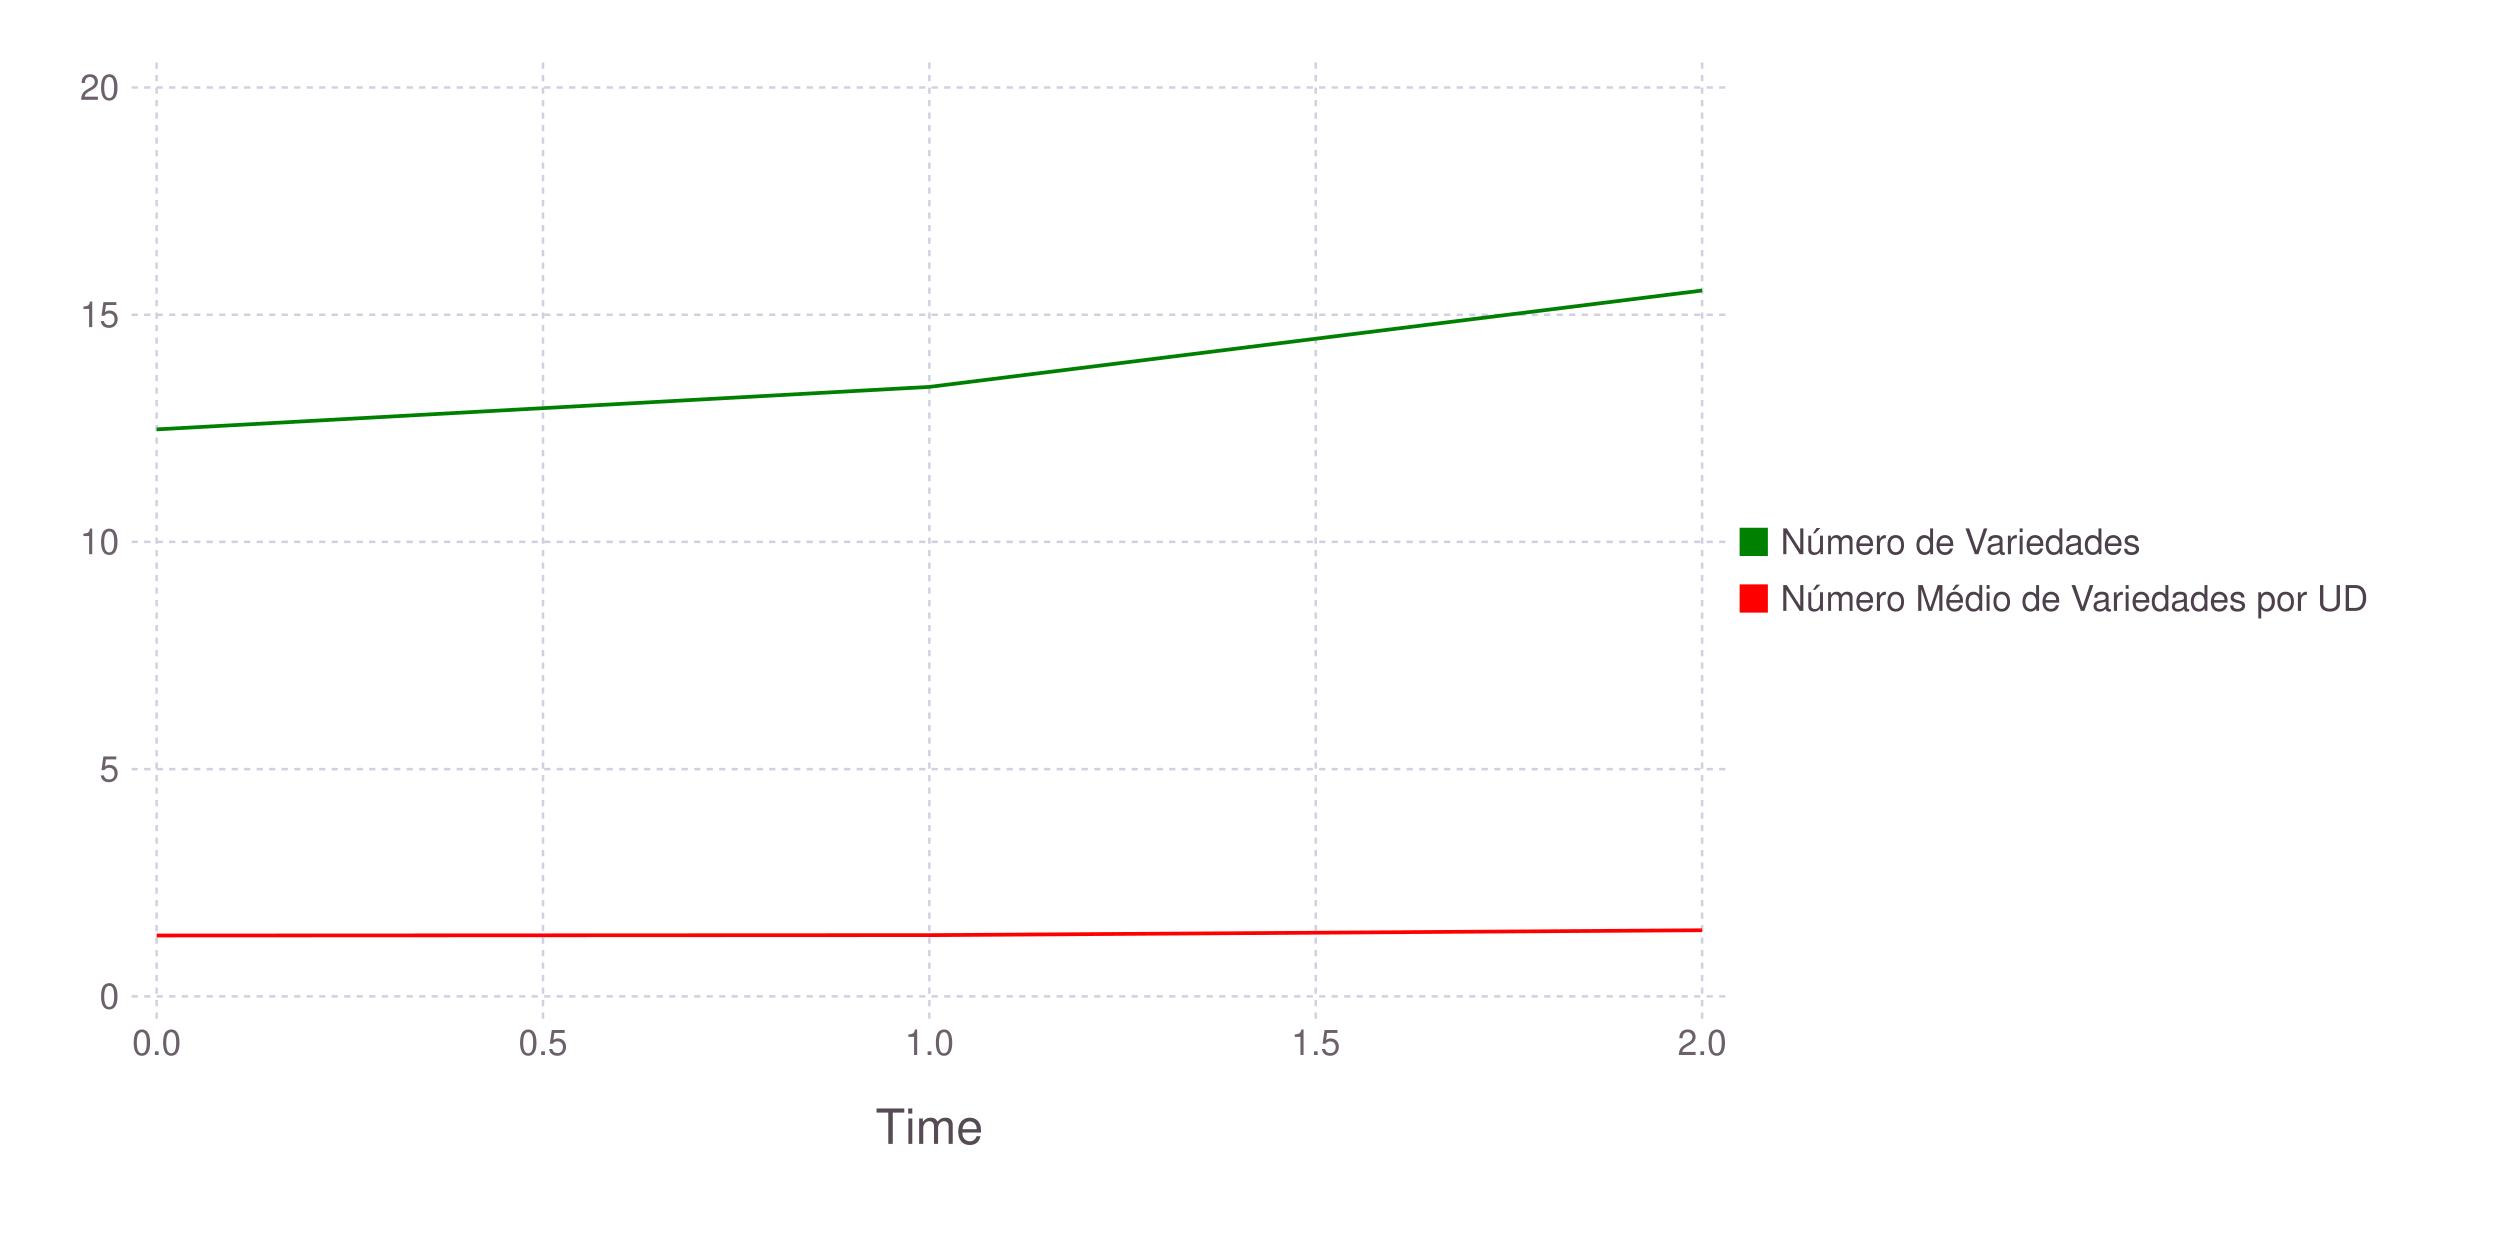
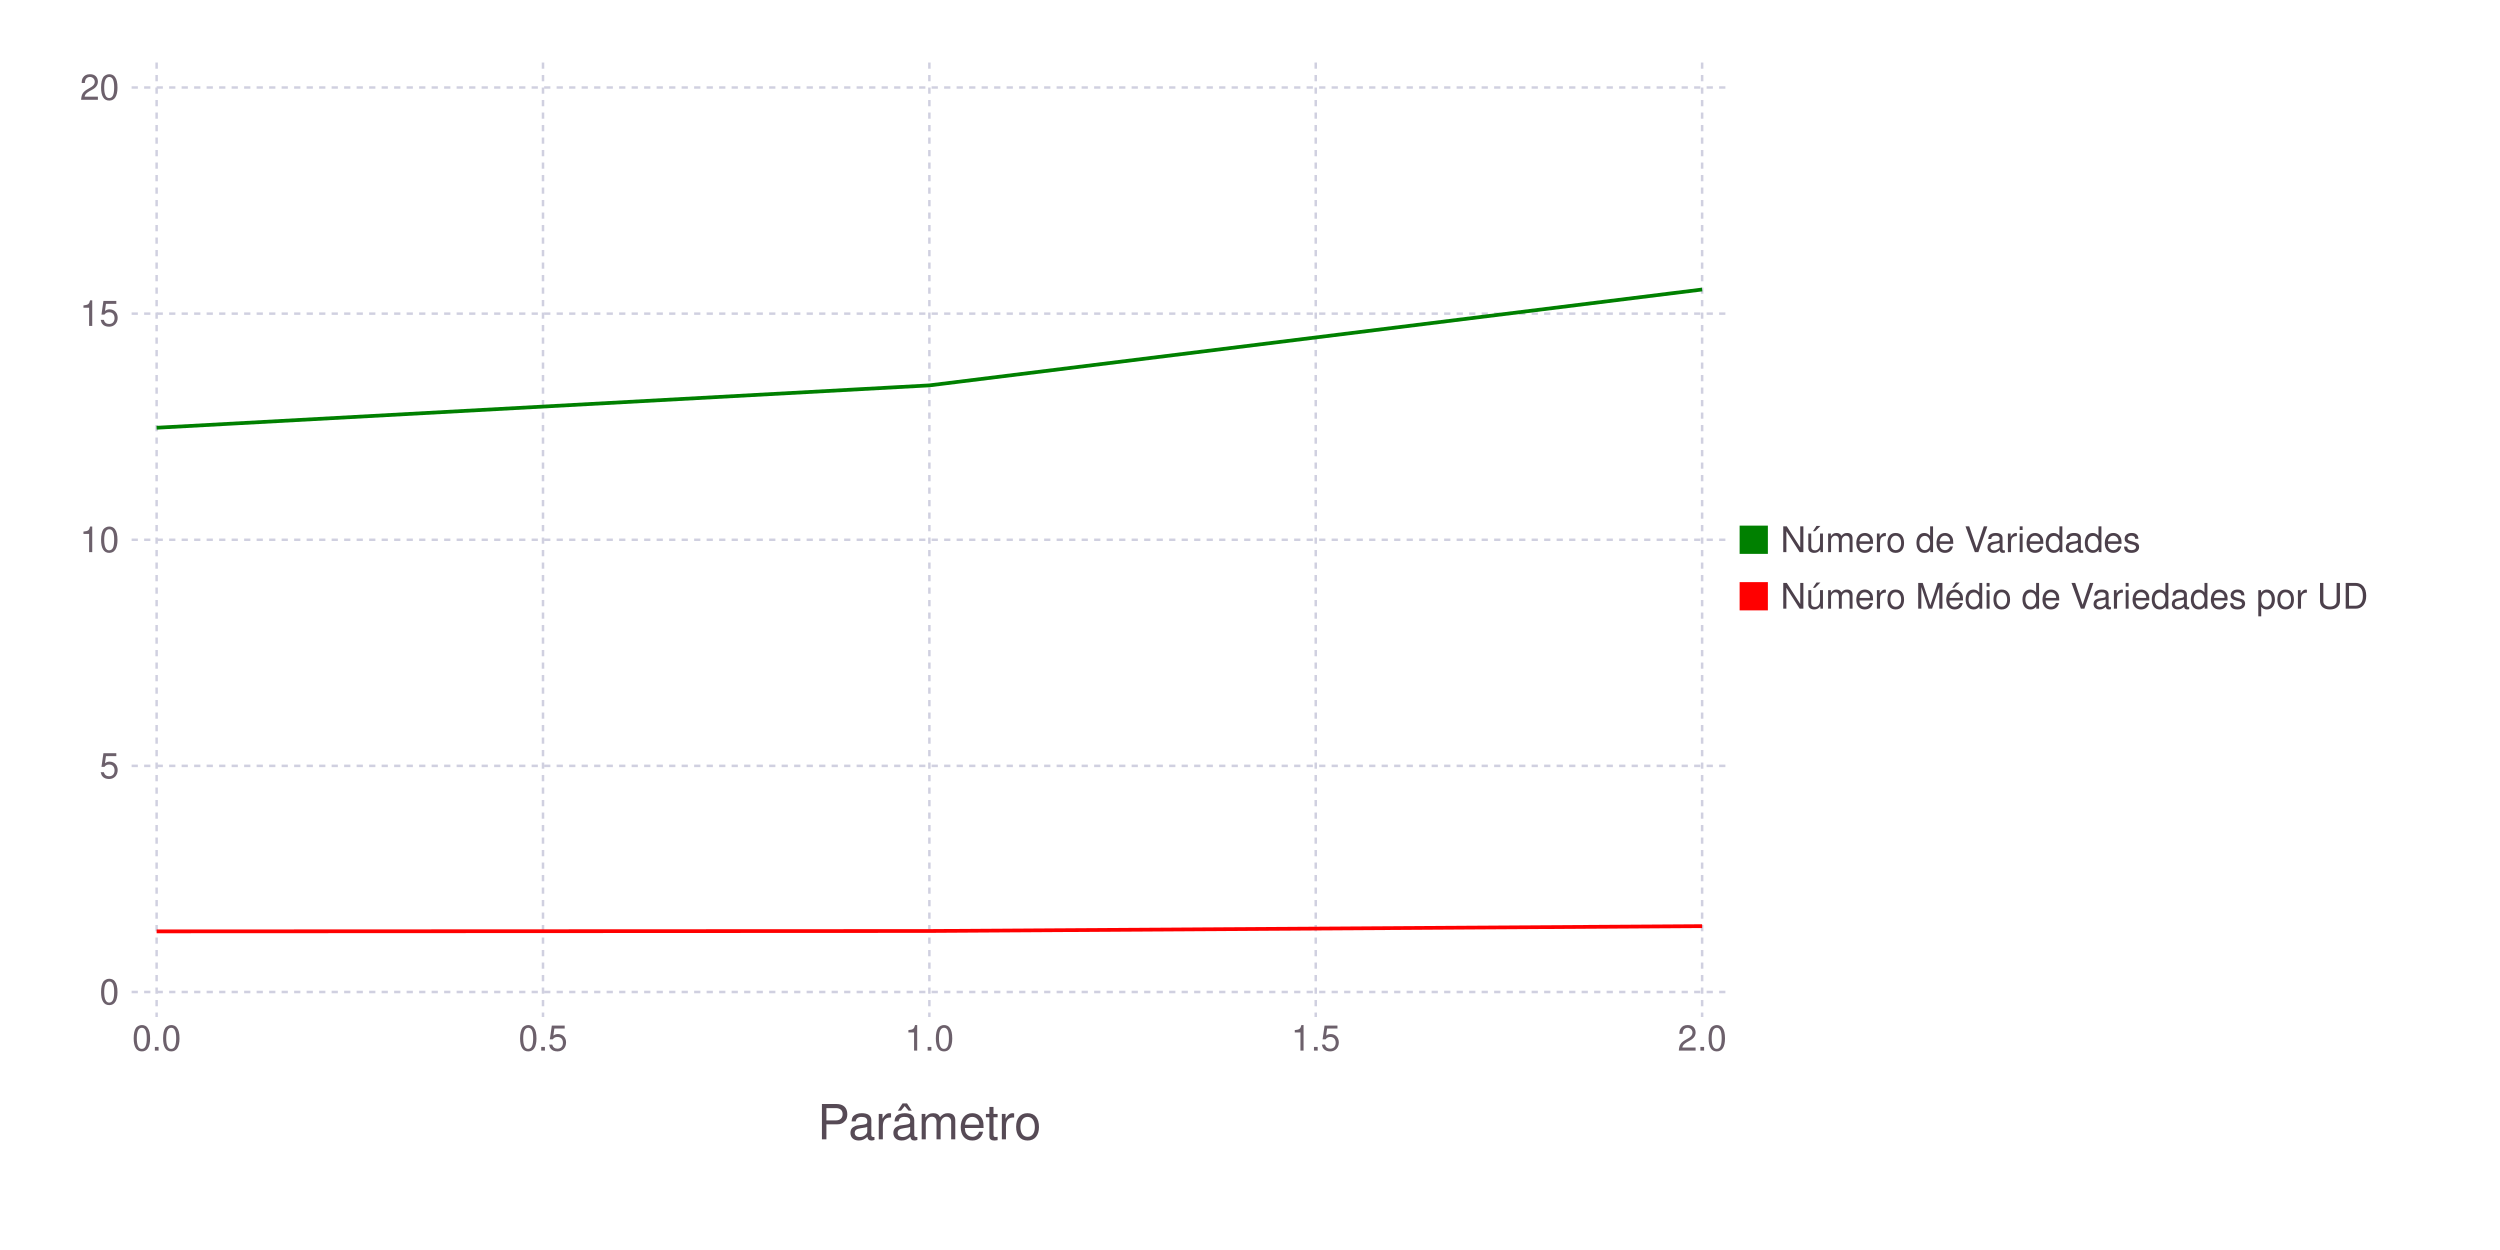
<svg xmlns="http://www.w3.org/2000/svg" version="1.2" width="200mm" height="100mm" viewBox="0 0 200 100" stroke="none" fill="#000000" stroke-width="0.3" font-size="3.88">
-   <g class="plotroot xscalable yscalable" id="img-4a5fe20d-1">
-     <g font-size="3.88" font-family="'PT Sans','Helvetica Neue','Helvetica',sans-serif" fill="#564A55" stroke="#000000" stroke-opacity="0.000" id="img-4a5fe20d-2">
-       <text x="74.35" y="89.18" text-anchor="middle" dy="0.6em">Time</text>
+   <g class="plotroot xscalable yscalable" id="img-05628a8a-1">
+     <g font-size="3.88" font-family="'PT Sans','Helvetica Neue','Helvetica',sans-serif" fill="#564A55" stroke="#000000" stroke-opacity="0.000" id="img-05628a8a-2">
+       <text x="74.35" y="88.82" text-anchor="middle" dy="0.6em">Parâmetro</text>
    </g>
-     <g class="guide xlabels" font-size="2.82" font-family="'PT Sans Caption','Helvetica Neue','Helvetica',sans-serif" fill="#6C606B" id="img-4a5fe20d-3">
-       <text x="12.53" y="82.71" text-anchor="middle" dy="0.6em">0.0</text>
-       <text x="43.44" y="82.71" text-anchor="middle" dy="0.6em">0.5</text>
-       <text x="74.35" y="82.71" text-anchor="middle" dy="0.6em">1.0</text>
-       <text x="105.26" y="82.71" text-anchor="middle" dy="0.6em">1.5</text>
-       <text x="136.17" y="82.71" text-anchor="middle" dy="0.6em">2.0</text>
+     <g class="guide xlabels" font-size="2.82" font-family="'PT Sans Caption','Helvetica Neue','Helvetica',sans-serif" fill="#6C606B" id="img-05628a8a-3">
+       <text x="12.53" y="82.36" text-anchor="middle" dy="0.6em">0.0</text>
+       <text x="43.44" y="82.36" text-anchor="middle" dy="0.6em">0.5</text>
+       <text x="74.35" y="82.36" text-anchor="middle" dy="0.6em">1.0</text>
+       <text x="105.26" y="82.36" text-anchor="middle" dy="0.6em">1.5</text>
+       <text x="136.17" y="82.36" text-anchor="middle" dy="0.6em">2.0</text>
    </g>
-     <g class="guide colorkey" id="img-4a5fe20d-4">
-       <g fill="#4C404B" font-size="2.82" font-family="'PT Sans','Helvetica Neue','Helvetica',sans-serif" id="img-4a5fe20d-5">
-         <text x="142.44" y="43.35" dy="0.35em">Número de Variedades</text>
-         <text x="142.44" y="47.88" dy="0.35em">Número Médio de Variedades por UD</text>
+     <g class="guide colorkey" id="img-05628a8a-4">
+       <g fill="#4C404B" font-size="2.82" font-family="'PT Sans','Helvetica Neue','Helvetica',sans-serif" id="img-05628a8a-5">
+         <text x="142.44" y="43.18" dy="0.35em">Número de Variedades</text>
+         <text x="142.44" y="47.71" dy="0.35em">Número Médio de Variedades por UD</text>
      </g>
-       <g stroke="#000000" stroke-opacity="0.000" id="img-4a5fe20d-6">
-         <rect x="139.17" y="42.22" width="2.26" height="2.26" fill="#008000" />
-         <rect x="139.17" y="46.75" width="2.26" height="2.26" fill="#FF0000" />
+       <g stroke="#000000" stroke-opacity="0.000" id="img-05628a8a-6">
+         <rect x="139.17" y="42.05" width="2.26" height="2.26" fill="#008000" />
+         <rect x="139.17" y="46.57" width="2.26" height="2.26" fill="#FF0000" />
      </g>
-       <g fill="#362A35" font-size="3.88" font-family="'PT Sans','Helvetica Neue','Helvetica',sans-serif" stroke="#000000" stroke-opacity="0.000" id="img-4a5fe20d-7">
-         <text x="139.17" y="36.83" />
+       <g fill="#362A35" font-size="3.88" font-family="'PT Sans','Helvetica Neue','Helvetica',sans-serif" stroke="#000000" stroke-opacity="0.000" id="img-05628a8a-7">
+         <text x="139.17" y="36.65" />
      </g>
    </g>
-     <g clip-path="url(#img-4a5fe20d-8)">
-       <g id="img-4a5fe20d-9">
-         <g pointer-events="visible" opacity="1" fill="#000000" fill-opacity="0.000" stroke="#000000" stroke-opacity="0.000" class="guide background" id="img-4a5fe20d-10">
-           <rect x="10.53" y="5" width="127.64" height="76.71" />
+     <g clip-path="url(#img-05628a8a-8)">
+       <g id="img-05628a8a-9">
+         <g pointer-events="visible" opacity="1" fill="#000000" fill-opacity="0.000" stroke="#000000" stroke-opacity="0.000" class="guide background" id="img-05628a8a-10">
+           <rect x="10.53" y="5" width="127.64" height="76.36" />
        </g>
-         <g class="guide ygridlines xfixed" stroke-dasharray="0.5,0.5" stroke-width="0.2" stroke="#D0D0E0" id="img-4a5fe20d-11">
-           <path fill="none" d="M10.53,79.71 L 138.17 79.71" />
-           <path fill="none" d="M10.53,61.53 L 138.17 61.53" />
-           <path fill="none" d="M10.53,43.35 L 138.17 43.35" />
-           <path fill="none" d="M10.53,25.18 L 138.17 25.18" />
+         <g class="guide ygridlines xfixed" stroke-dasharray="0.5,0.5" stroke-width="0.2" stroke="#D0D0E0" id="img-05628a8a-11">
+           <path fill="none" d="M10.53,79.36 L 138.17 79.36" />
+           <path fill="none" d="M10.53,61.27 L 138.17 61.27" />
+           <path fill="none" d="M10.53,43.18 L 138.17 43.18" />
+           <path fill="none" d="M10.53,25.09 L 138.17 25.09" />
          <path fill="none" d="M10.53,7 L 138.17 7" />
        </g>
-         <g class="guide xgridlines yfixed" stroke-dasharray="0.5,0.5" stroke-width="0.2" stroke="#D0D0E0" id="img-4a5fe20d-12">
-           <path fill="none" d="M12.53,5 L 12.53 81.71" />
-           <path fill="none" d="M43.44,5 L 43.44 81.71" />
-           <path fill="none" d="M74.35,5 L 74.35 81.71" />
-           <path fill="none" d="M105.26,5 L 105.26 81.71" />
-           <path fill="none" d="M136.17,5 L 136.17 81.71" />
+         <g class="guide xgridlines yfixed" stroke-dasharray="0.5,0.5" stroke-width="0.2" stroke="#D0D0E0" id="img-05628a8a-12">
+           <path fill="none" d="M12.53,5 L 12.53 81.36" />
+           <path fill="none" d="M43.44,5 L 43.44 81.36" />
+           <path fill="none" d="M74.35,5 L 74.35 81.36" />
+           <path fill="none" d="M105.26,5 L 105.26 81.36" />
+           <path fill="none" d="M136.17,5 L 136.17 81.36" />
        </g>
-         <g class="plotpanel" id="img-4a5fe20d-13">
-           <g stroke-width="0.3" fill="#000000" fill-opacity="0.000" class="geometry" stroke-dasharray="none" stroke="#FF0000" id="img-4a5fe20d-14">
-             <path fill="none" d="M12.53,74.84 L 74.35 74.81 136.17 74.42" />
+         <g class="plotpanel" id="img-05628a8a-13">
+           <g stroke-width="0.3" fill="#000000" fill-opacity="0.000" class="geometry" stroke-dasharray="none" stroke="#FF0000" id="img-05628a8a-14">
+             <path fill="none" d="M12.53,74.51 L 74.35 74.48 136.17 74.09" />
          </g>
-           <g stroke-width="0.3" fill="#000000" fill-opacity="0.000" class="geometry" stroke-dasharray="none" stroke="#008000" id="img-4a5fe20d-15">
-             <path fill="none" d="M12.53,34.35 L 74.35 30.95 136.17 23.24" />
+           <g stroke-width="0.3" fill="#000000" fill-opacity="0.000" class="geometry" stroke-dasharray="none" stroke="#008000" id="img-05628a8a-15">
+             <path fill="none" d="M12.53,34.22 L 74.35 30.83 136.17 23.16" />
          </g>
        </g>
      </g>
    </g>
-     <g class="guide ylabels" font-size="2.82" font-family="'PT Sans Caption','Helvetica Neue','Helvetica',sans-serif" fill="#6C606B" id="img-4a5fe20d-16">
-       <text x="9.53" y="79.71" text-anchor="end" dy="0.35em">0</text>
-       <text x="9.53" y="61.53" text-anchor="end" dy="0.35em">5</text>
-       <text x="9.53" y="43.35" text-anchor="end" dy="0.35em">10</text>
-       <text x="9.53" y="25.18" text-anchor="end" dy="0.35em">15</text>
+     <g class="guide ylabels" font-size="2.82" font-family="'PT Sans Caption','Helvetica Neue','Helvetica',sans-serif" fill="#6C606B" id="img-05628a8a-16">
+       <text x="9.53" y="79.36" text-anchor="end" dy="0.35em">0</text>
+       <text x="9.53" y="61.27" text-anchor="end" dy="0.35em">5</text>
+       <text x="9.53" y="43.18" text-anchor="end" dy="0.35em">10</text>
+       <text x="9.53" y="25.09" text-anchor="end" dy="0.35em">15</text>
      <text x="9.53" y="7" text-anchor="end" dy="0.35em">20</text>
    </g>
  </g>
  <defs>
-     <clipPath id="img-4a5fe20d-8">
-       <path d="M10.53,5 L 138.17 5 138.17 81.71 10.53 81.71" />
+     <clipPath id="img-05628a8a-8">
+       <path d="M10.53,5 L 138.17 5 138.17 81.36 10.53 81.36" />
    </clipPath>
  </defs>
</svg>
